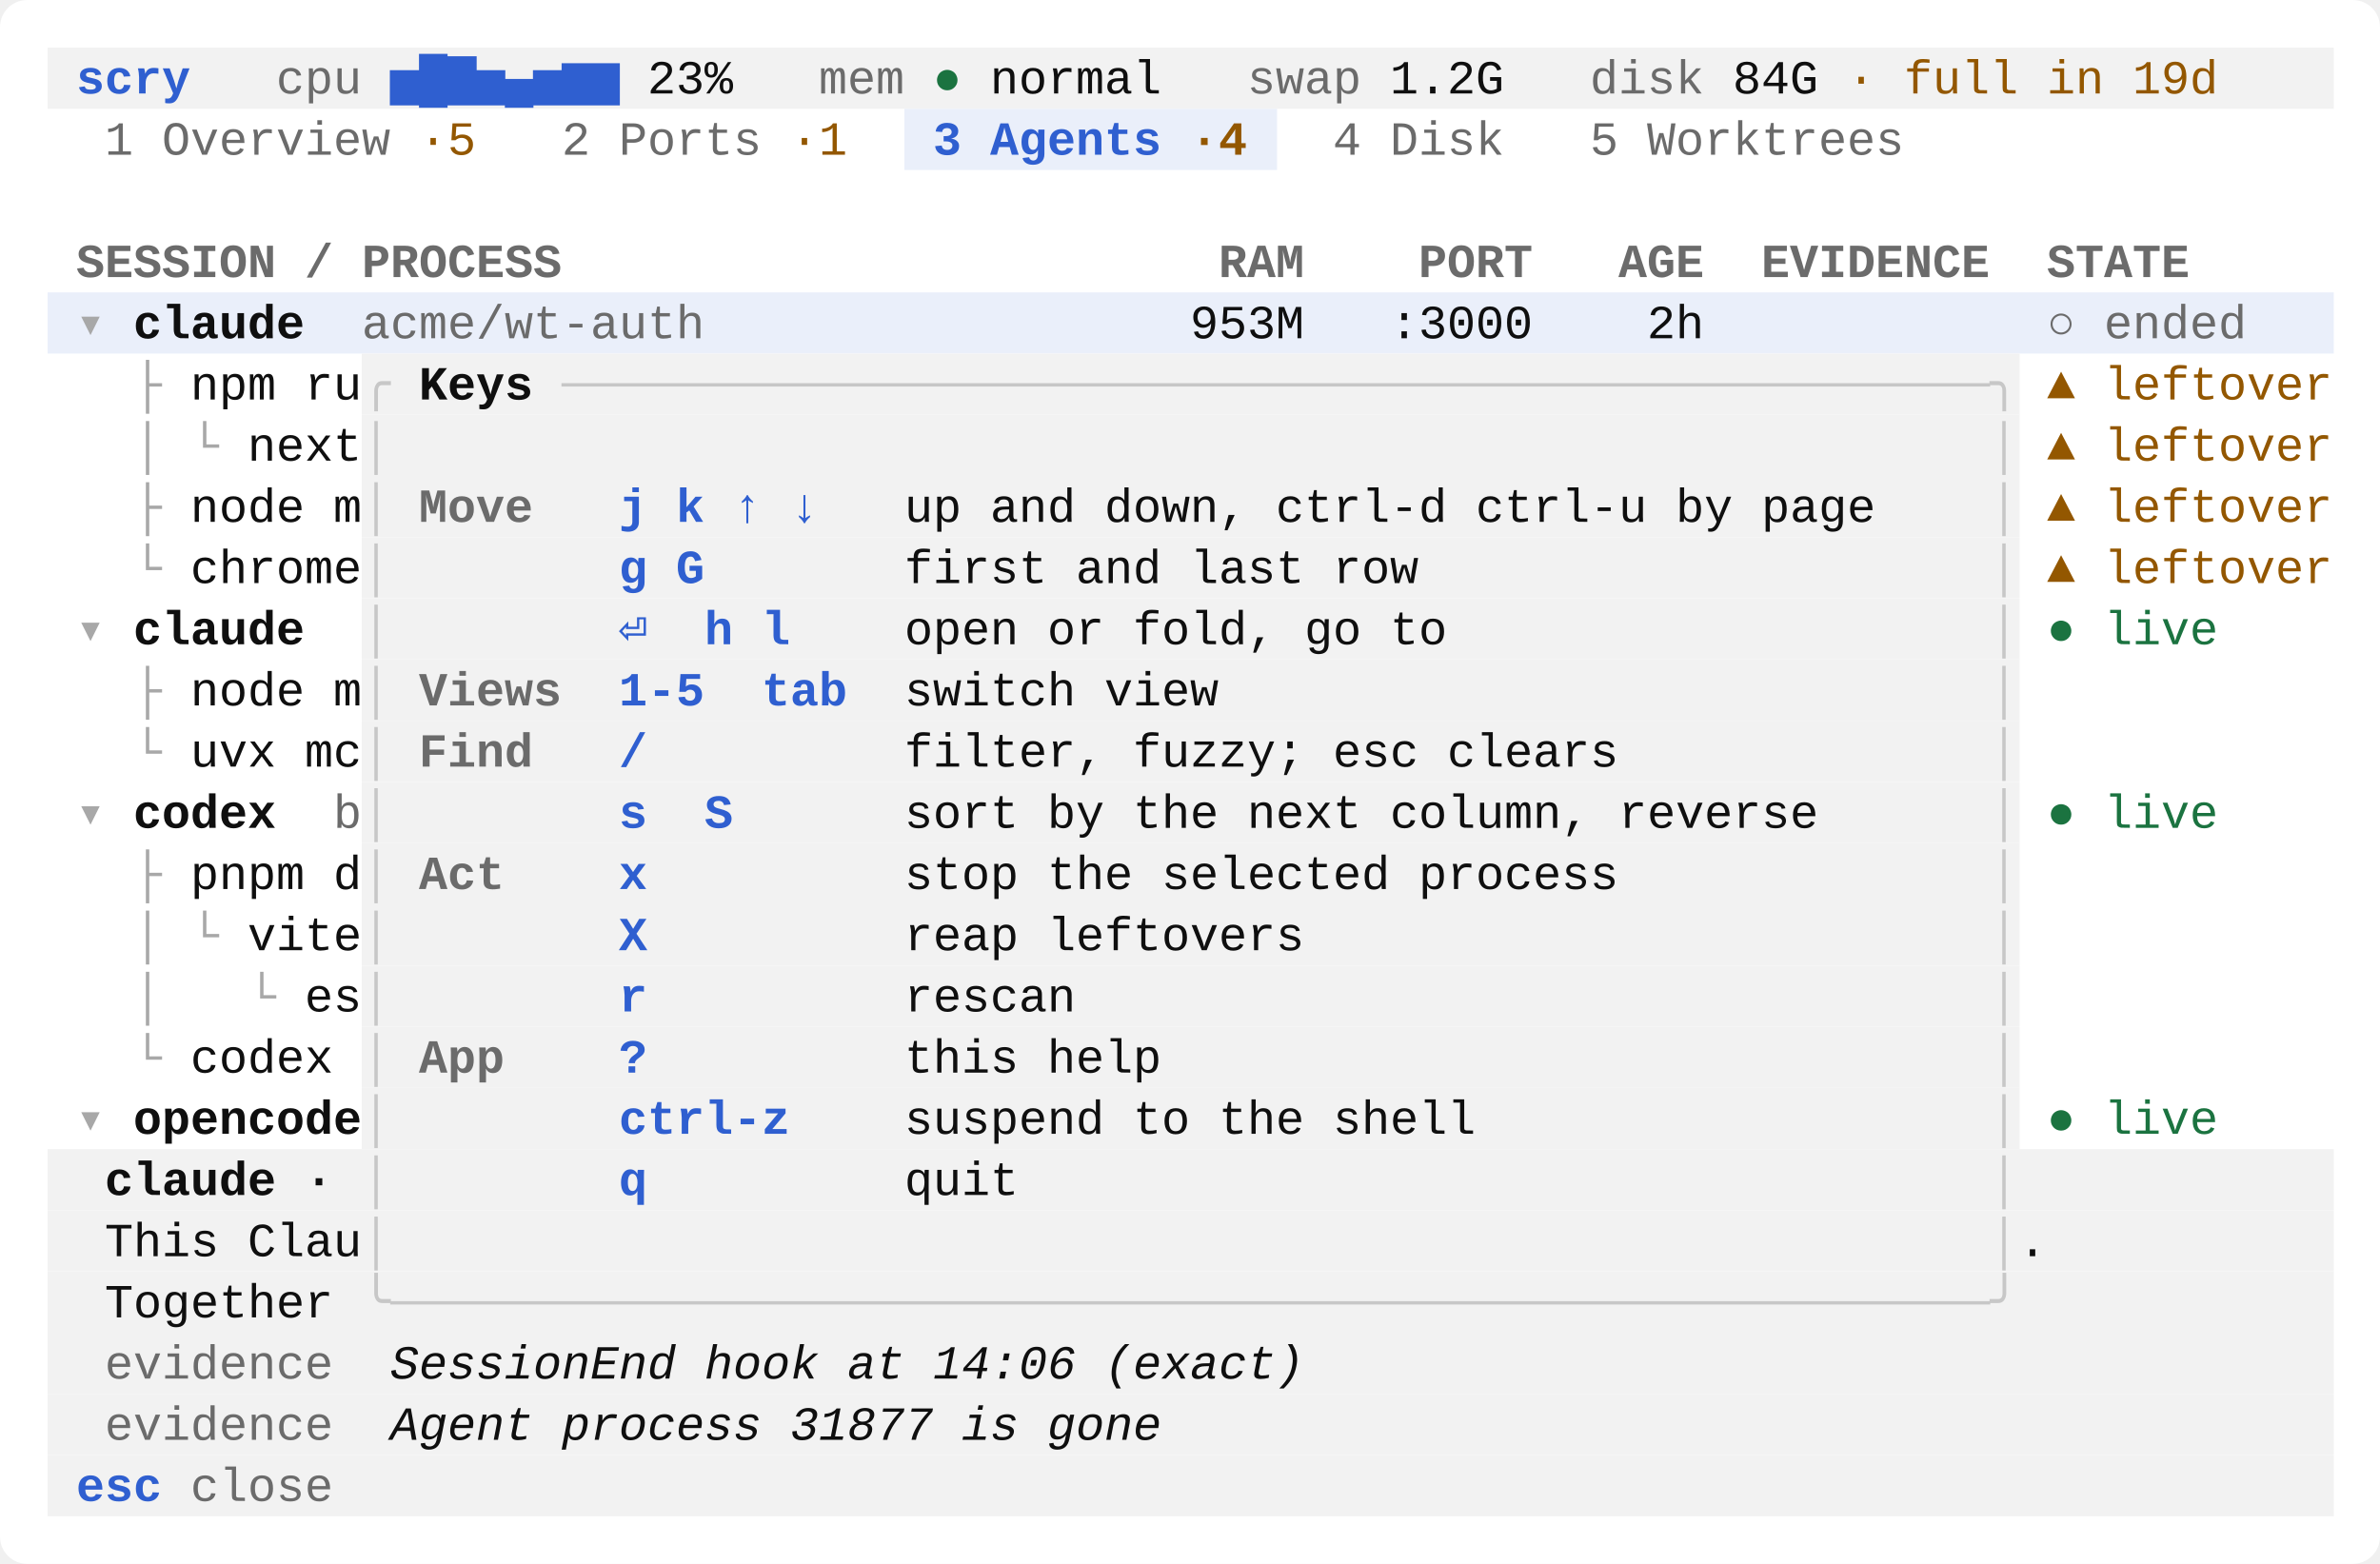
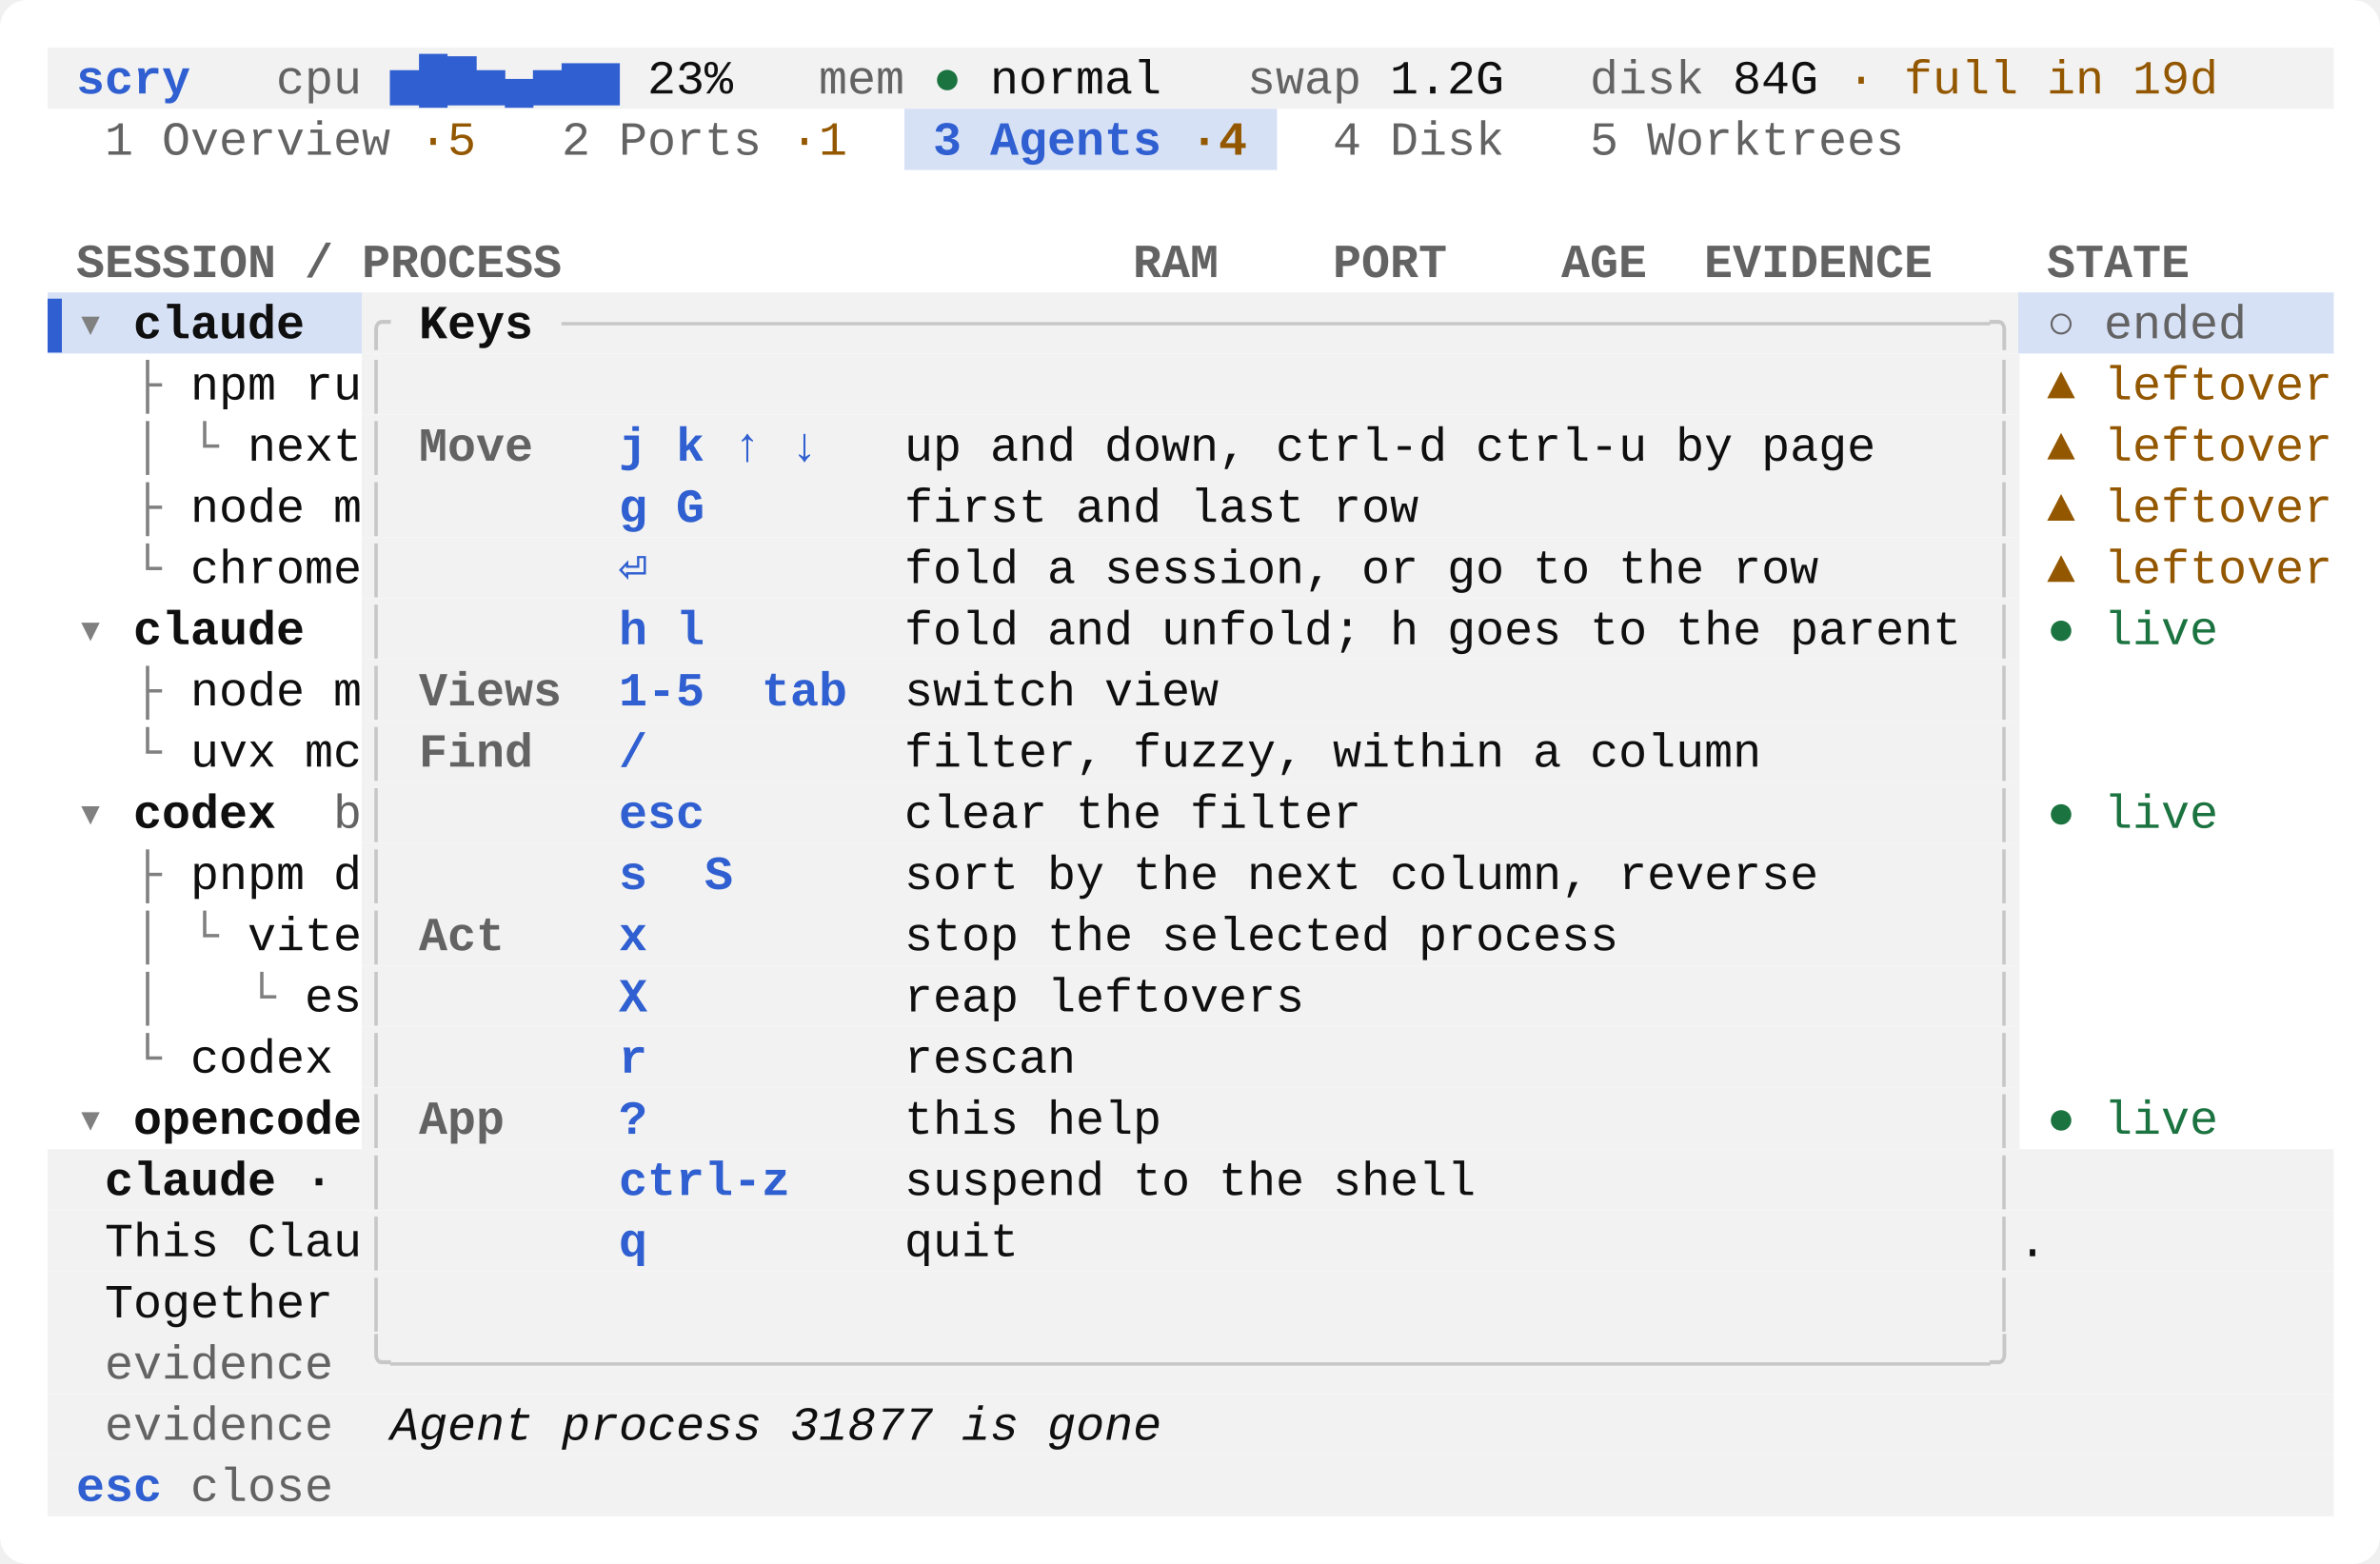
<svg xmlns="http://www.w3.org/2000/svg" width="700" height="460" viewBox="0 0 700 460">
  <style>text{font-family:ui-monospace,SFMono-Regular,"SF Mono",Menlo,Consolas,"Liberation Mono","DejaVu Sans Mono",monospace;font-size:14px;white-space:pre}</style>
  <rect width="700" height="460" rx="8" fill="#ffffff" />
  <g transform="translate(14 14)">
    <rect x="0.0" y="0" width="672.4" height="18" fill="#f2f2f2" />
    <text x="8.4" y="13.5" fill="#2f5fd0" textLength="33.6" lengthAdjust="spacingAndGlyphs" xml:space="preserve" font-weight="700">scry</text>
-     <text x="67.2" y="13.5" fill="#6b6b6b" textLength="25.2" lengthAdjust="spacingAndGlyphs" xml:space="preserve">cpu</text>
+     <text x="67.2" y="13.5" fill="#636363" textLength="25.2" lengthAdjust="spacingAndGlyphs" xml:space="preserve">cpu</text>
    <text x="100.8" y="13.5" fill="#2f5fd0" textLength="67.2" lengthAdjust="spacingAndGlyphs" xml:space="preserve">▅█▇▅▄▅▆▆</text>
    <text x="176.4" y="13.5" fill="#0f0f0f" textLength="25.2" lengthAdjust="spacingAndGlyphs" xml:space="preserve">23%</text>
-     <text x="226.8" y="13.5" fill="#6b6b6b" textLength="25.2" lengthAdjust="spacingAndGlyphs" xml:space="preserve">mem</text>
+     <text x="226.8" y="13.5" fill="#636363" textLength="25.2" lengthAdjust="spacingAndGlyphs" xml:space="preserve">mem</text>
    <text x="260.4" y="13.5" fill="#1b7340" textLength="8.4" lengthAdjust="spacingAndGlyphs" xml:space="preserve">●</text>
    <text x="277.2" y="13.5" fill="#0f0f0f" textLength="50.4" lengthAdjust="spacingAndGlyphs" xml:space="preserve">normal</text>
-     <text x="352.8" y="13.5" fill="#6b6b6b" textLength="33.6" lengthAdjust="spacingAndGlyphs" xml:space="preserve">swap</text>
+     <text x="352.8" y="13.5" fill="#636363" textLength="33.6" lengthAdjust="spacingAndGlyphs" xml:space="preserve">swap</text>
    <text x="394.8" y="13.5" fill="#0f0f0f" textLength="33.6" lengthAdjust="spacingAndGlyphs" xml:space="preserve">1.2G</text>
-     <text x="453.6" y="13.5" fill="#6b6b6b" textLength="33.6" lengthAdjust="spacingAndGlyphs" xml:space="preserve">disk</text>
+     <text x="453.6" y="13.5" fill="#636363" textLength="33.6" lengthAdjust="spacingAndGlyphs" xml:space="preserve">disk</text>
    <text x="495.6" y="13.5" fill="#0f0f0f" textLength="25.2" lengthAdjust="spacingAndGlyphs" xml:space="preserve">84G</text>
    <text x="529.2" y="13.5" fill="#935700" textLength="109.2" lengthAdjust="spacingAndGlyphs" xml:space="preserve">· full in 19d</text>
-     <rect x="252.0" y="18" width="109.6" height="18" fill="#eaeffa" />
-     <text x="16.8" y="31.5" fill="#6b6b6b" textLength="84.0" lengthAdjust="spacingAndGlyphs" xml:space="preserve">1 Overview</text>
+     <rect x="252.0" y="18" width="109.6" height="18" fill="#d7e1f6" />
+     <text x="16.8" y="31.5" fill="#636363" textLength="84.0" lengthAdjust="spacingAndGlyphs" xml:space="preserve">1 Overview</text>
    <text x="109.2" y="31.5" fill="#935700" textLength="16.8" lengthAdjust="spacingAndGlyphs" xml:space="preserve">·5</text>
-     <text x="151.2" y="31.5" fill="#6b6b6b" textLength="58.8" lengthAdjust="spacingAndGlyphs" xml:space="preserve">2 Ports</text>
+     <text x="151.2" y="31.5" fill="#636363" textLength="58.8" lengthAdjust="spacingAndGlyphs" xml:space="preserve">2 Ports</text>
    <text x="218.4" y="31.5" fill="#935700" textLength="16.8" lengthAdjust="spacingAndGlyphs" xml:space="preserve">·1</text>
    <text x="260.4" y="31.5" fill="#2f5fd0" textLength="67.2" lengthAdjust="spacingAndGlyphs" xml:space="preserve" font-weight="700">3 Agents</text>
    <text x="336.0" y="31.5" fill="#935700" textLength="16.8" lengthAdjust="spacingAndGlyphs" xml:space="preserve" font-weight="700">·4</text>
-     <text x="378.0" y="31.5" fill="#6b6b6b" textLength="50.4" lengthAdjust="spacingAndGlyphs" xml:space="preserve">4 Disk</text>
-     <text x="453.6" y="31.5" fill="#6b6b6b" textLength="92.4" lengthAdjust="spacingAndGlyphs" xml:space="preserve">5 Worktrees</text>
-     <text x="8.4" y="67.5" fill="#6b6b6b" textLength="142.8" lengthAdjust="spacingAndGlyphs" xml:space="preserve" font-weight="700">SESSION / PROCESS</text>
-     <text x="344.4" y="67.5" fill="#6b6b6b" textLength="25.2" lengthAdjust="spacingAndGlyphs" xml:space="preserve" font-weight="700">RAM</text>
-     <text x="403.2" y="67.5" fill="#6b6b6b" textLength="33.6" lengthAdjust="spacingAndGlyphs" xml:space="preserve" font-weight="700">PORT</text>
-     <text x="462.0" y="67.5" fill="#6b6b6b" textLength="25.2" lengthAdjust="spacingAndGlyphs" xml:space="preserve" font-weight="700">AGE</text>
-     <text x="504.0" y="67.5" fill="#6b6b6b" textLength="67.2" lengthAdjust="spacingAndGlyphs" xml:space="preserve" font-weight="700">EVIDENCE</text>
-     <text x="588.0" y="67.5" fill="#6b6b6b" textLength="42.0" lengthAdjust="spacingAndGlyphs" xml:space="preserve" font-weight="700">STATE</text>
-     <rect x="0.0" y="72" width="672.4" height="18" fill="#eaeffa" />
-     <text x="8.4" y="85.5" fill="#a8a8a8" textLength="8.4" lengthAdjust="spacingAndGlyphs" xml:space="preserve">▾</text>
+     <text x="378.0" y="31.5" fill="#636363" textLength="50.4" lengthAdjust="spacingAndGlyphs" xml:space="preserve">4 Disk</text>
+     <text x="453.6" y="31.5" fill="#636363" textLength="92.4" lengthAdjust="spacingAndGlyphs" xml:space="preserve">5 Worktrees</text>
+     <text x="8.4" y="67.5" fill="#636363" textLength="142.8" lengthAdjust="spacingAndGlyphs" xml:space="preserve" font-weight="700">SESSION / PROCESS</text>
+     <text x="319.2" y="67.5" fill="#636363" textLength="25.2" lengthAdjust="spacingAndGlyphs" xml:space="preserve" font-weight="700">RAM</text>
+     <text x="378.0" y="67.5" fill="#636363" textLength="33.6" lengthAdjust="spacingAndGlyphs" xml:space="preserve" font-weight="700">PORT</text>
+     <text x="445.2" y="67.5" fill="#636363" textLength="25.2" lengthAdjust="spacingAndGlyphs" xml:space="preserve" font-weight="700">AGE</text>
+     <text x="487.2" y="67.5" fill="#636363" textLength="67.2" lengthAdjust="spacingAndGlyphs" xml:space="preserve" font-weight="700">EVIDENCE</text>
+     <text x="588.0" y="67.5" fill="#636363" textLength="42.0" lengthAdjust="spacingAndGlyphs" xml:space="preserve" font-weight="700">STATE</text>
+     <rect x="0.0" y="72" width="92.8" height="18" fill="#d7e1f6" />
+     <rect x="92.4" y="72" width="487.6" height="18" fill="#f2f2f2" />
+     <rect x="579.6" y="72" width="92.8" height="18" fill="#d7e1f6" />
+     <text x="0.0" y="85.5" fill="#2f5fd0" textLength="8.4" lengthAdjust="spacingAndGlyphs" xml:space="preserve">▌</text>
+     <text x="8.4" y="85.5" fill="#808080" textLength="8.4" lengthAdjust="spacingAndGlyphs" xml:space="preserve">▾</text>
    <text x="25.2" y="85.5" fill="#0f0f0f" textLength="50.4" lengthAdjust="spacingAndGlyphs" xml:space="preserve" font-weight="700">claude</text>
-     <text x="92.4" y="85.5" fill="#6b6b6b" textLength="100.8" lengthAdjust="spacingAndGlyphs" xml:space="preserve">acme/wt-auth</text>
-     <text x="336.0" y="85.5" fill="#0f0f0f" textLength="33.6" lengthAdjust="spacingAndGlyphs" xml:space="preserve">953M</text>
-     <text x="394.8" y="85.5" fill="#0f0f0f" textLength="42.0" lengthAdjust="spacingAndGlyphs" xml:space="preserve">:3000</text>
-     <text x="470.4" y="85.5" fill="#0f0f0f" textLength="16.8" lengthAdjust="spacingAndGlyphs" xml:space="preserve">2h</text>
-     <text x="588.0" y="85.5" fill="#6b6b6b" textLength="58.8" lengthAdjust="spacingAndGlyphs" xml:space="preserve">○ ended</text>
+     <text x="92.4" y="85.5" fill="#c7c7c7" textLength="8.4" lengthAdjust="spacingAndGlyphs" xml:space="preserve">╭</text>
+     <text x="109.2" y="85.5" fill="#0f0f0f" textLength="33.6" lengthAdjust="spacingAndGlyphs" xml:space="preserve" font-weight="700">Keys</text>
+     <text x="151.2" y="85.5" fill="#c7c7c7" textLength="428.4" lengthAdjust="spacingAndGlyphs" xml:space="preserve">──────────────────────────────────────────────────╮</text>
+     <text x="588.0" y="85.5" fill="#636363" textLength="58.8" lengthAdjust="spacingAndGlyphs" xml:space="preserve">○ ended</text>
    <rect x="92.4" y="90" width="487.6" height="18" fill="#f2f2f2" />
-     <text x="25.2" y="103.5" fill="#a8a8a8" textLength="8.4" lengthAdjust="spacingAndGlyphs" xml:space="preserve">├</text>
+     <text x="25.2" y="103.5" fill="#808080" textLength="8.4" lengthAdjust="spacingAndGlyphs" xml:space="preserve">├</text>
    <text x="42.0" y="103.5" fill="#0f0f0f" textLength="50.4" lengthAdjust="spacingAndGlyphs" xml:space="preserve">npm ru</text>
-     <text x="92.4" y="103.5" fill="#c7c7c7" textLength="8.4" lengthAdjust="spacingAndGlyphs" xml:space="preserve">╭</text>
-     <text x="109.2" y="103.5" fill="#0f0f0f" textLength="33.6" lengthAdjust="spacingAndGlyphs" xml:space="preserve" font-weight="700">Keys</text>
-     <text x="151.2" y="103.5" fill="#c7c7c7" textLength="428.4" lengthAdjust="spacingAndGlyphs" xml:space="preserve">──────────────────────────────────────────────────╮</text>
+     <text x="92.4" y="103.5" fill="#c7c7c7" textLength="8.4" lengthAdjust="spacingAndGlyphs" xml:space="preserve">│</text>
+     <text x="571.2" y="103.5" fill="#c7c7c7" textLength="8.4" lengthAdjust="spacingAndGlyphs" xml:space="preserve">│</text>
    <text x="588.0" y="103.5" fill="#935700" textLength="84.0" lengthAdjust="spacingAndGlyphs" xml:space="preserve">▲ leftover</text>
    <rect x="92.4" y="108" width="487.6" height="18" fill="#f2f2f2" />
-     <text x="25.2" y="121.5" fill="#a8a8a8" textLength="25.2" lengthAdjust="spacingAndGlyphs" xml:space="preserve">│ └</text>
+     <text x="25.2" y="121.5" fill="#808080" textLength="25.2" lengthAdjust="spacingAndGlyphs" xml:space="preserve">│ └</text>
    <text x="58.8" y="121.5" fill="#0f0f0f" textLength="33.6" lengthAdjust="spacingAndGlyphs" xml:space="preserve">next</text>
    <text x="92.4" y="121.5" fill="#c7c7c7" textLength="8.4" lengthAdjust="spacingAndGlyphs" xml:space="preserve">│</text>
+     <text x="109.2" y="121.5" fill="#636363" textLength="33.6" lengthAdjust="spacingAndGlyphs" xml:space="preserve" font-weight="700">Move</text>
+     <text x="168.0" y="121.5" fill="#2f5fd0" textLength="58.8" lengthAdjust="spacingAndGlyphs" xml:space="preserve" font-weight="700">j k ↑ ↓</text>
+     <text x="252.0" y="121.5" fill="#0f0f0f" textLength="285.6" lengthAdjust="spacingAndGlyphs" xml:space="preserve">up and down, ctrl-d ctrl-u by page</text>
    <text x="571.2" y="121.5" fill="#c7c7c7" textLength="8.4" lengthAdjust="spacingAndGlyphs" xml:space="preserve">│</text>
    <text x="588.0" y="121.5" fill="#935700" textLength="84.0" lengthAdjust="spacingAndGlyphs" xml:space="preserve">▲ leftover</text>
    <rect x="92.4" y="126" width="487.6" height="18" fill="#f2f2f2" />
-     <text x="25.2" y="139.5" fill="#a8a8a8" textLength="8.4" lengthAdjust="spacingAndGlyphs" xml:space="preserve">├</text>
+     <text x="25.2" y="139.5" fill="#808080" textLength="8.4" lengthAdjust="spacingAndGlyphs" xml:space="preserve">├</text>
    <text x="42.0" y="139.5" fill="#0f0f0f" textLength="50.4" lengthAdjust="spacingAndGlyphs" xml:space="preserve">node m</text>
    <text x="92.4" y="139.5" fill="#c7c7c7" textLength="8.4" lengthAdjust="spacingAndGlyphs" xml:space="preserve">│</text>
-     <text x="109.2" y="139.5" fill="#6b6b6b" textLength="33.6" lengthAdjust="spacingAndGlyphs" xml:space="preserve" font-weight="700">Move</text>
-     <text x="168.0" y="139.5" fill="#2f5fd0" textLength="58.8" lengthAdjust="spacingAndGlyphs" xml:space="preserve" font-weight="700">j k ↑ ↓</text>
-     <text x="252.0" y="139.5" fill="#0f0f0f" textLength="285.6" lengthAdjust="spacingAndGlyphs" xml:space="preserve">up and down, ctrl-d ctrl-u by page</text>
+     <text x="168.0" y="139.5" fill="#2f5fd0" textLength="25.2" lengthAdjust="spacingAndGlyphs" xml:space="preserve" font-weight="700">g G</text>
+     <text x="252.0" y="139.5" fill="#0f0f0f" textLength="151.2" lengthAdjust="spacingAndGlyphs" xml:space="preserve">first and last row</text>
    <text x="571.2" y="139.5" fill="#c7c7c7" textLength="8.4" lengthAdjust="spacingAndGlyphs" xml:space="preserve">│</text>
    <text x="588.0" y="139.5" fill="#935700" textLength="84.0" lengthAdjust="spacingAndGlyphs" xml:space="preserve">▲ leftover</text>
    <rect x="92.4" y="144" width="487.6" height="18" fill="#f2f2f2" />
-     <text x="25.2" y="157.5" fill="#a8a8a8" textLength="8.4" lengthAdjust="spacingAndGlyphs" xml:space="preserve">└</text>
+     <text x="25.2" y="157.5" fill="#808080" textLength="8.4" lengthAdjust="spacingAndGlyphs" xml:space="preserve">└</text>
    <text x="42.0" y="157.5" fill="#0f0f0f" textLength="50.4" lengthAdjust="spacingAndGlyphs" xml:space="preserve">chrome</text>
    <text x="92.4" y="157.5" fill="#c7c7c7" textLength="8.4" lengthAdjust="spacingAndGlyphs" xml:space="preserve">│</text>
-     <text x="168.0" y="157.5" fill="#2f5fd0" textLength="25.2" lengthAdjust="spacingAndGlyphs" xml:space="preserve" font-weight="700">g G</text>
-     <text x="252.0" y="157.5" fill="#0f0f0f" textLength="151.2" lengthAdjust="spacingAndGlyphs" xml:space="preserve">first and last row</text>
+     <text x="168.0" y="157.5" fill="#2f5fd0" textLength="8.4" lengthAdjust="spacingAndGlyphs" xml:space="preserve" font-weight="700">⏎</text>
+     <text x="252.0" y="157.5" fill="#0f0f0f" textLength="268.8" lengthAdjust="spacingAndGlyphs" xml:space="preserve">fold a session, or go to the row</text>
    <text x="571.2" y="157.5" fill="#c7c7c7" textLength="8.4" lengthAdjust="spacingAndGlyphs" xml:space="preserve">│</text>
    <text x="588.0" y="157.5" fill="#935700" textLength="84.0" lengthAdjust="spacingAndGlyphs" xml:space="preserve">▲ leftover</text>
    <rect x="92.4" y="162" width="487.6" height="18" fill="#f2f2f2" />
-     <text x="8.4" y="175.5" fill="#a8a8a8" textLength="8.4" lengthAdjust="spacingAndGlyphs" xml:space="preserve">▾</text>
+     <text x="8.4" y="175.5" fill="#808080" textLength="8.4" lengthAdjust="spacingAndGlyphs" xml:space="preserve">▾</text>
    <text x="25.2" y="175.5" fill="#0f0f0f" textLength="50.4" lengthAdjust="spacingAndGlyphs" xml:space="preserve" font-weight="700">claude</text>
    <text x="92.4" y="175.5" fill="#c7c7c7" textLength="8.4" lengthAdjust="spacingAndGlyphs" xml:space="preserve">│</text>
-     <text x="168.0" y="175.5" fill="#2f5fd0" textLength="8.4" lengthAdjust="spacingAndGlyphs" xml:space="preserve" font-weight="700">⏎</text>
-     <text x="193.2" y="175.5" fill="#2f5fd0" textLength="25.2" lengthAdjust="spacingAndGlyphs" xml:space="preserve" font-weight="700">h l</text>
-     <text x="252.0" y="175.5" fill="#0f0f0f" textLength="159.6" lengthAdjust="spacingAndGlyphs" xml:space="preserve">open or fold, go to</text>
+     <text x="168.0" y="175.5" fill="#2f5fd0" textLength="25.2" lengthAdjust="spacingAndGlyphs" xml:space="preserve" font-weight="700">h l</text>
+     <text x="252.0" y="175.5" fill="#0f0f0f" textLength="310.8" lengthAdjust="spacingAndGlyphs" xml:space="preserve">fold and unfold; h goes to the parent</text>
    <text x="571.2" y="175.5" fill="#c7c7c7" textLength="8.4" lengthAdjust="spacingAndGlyphs" xml:space="preserve">│</text>
    <text x="588.0" y="175.5" fill="#1b7340" textLength="50.4" lengthAdjust="spacingAndGlyphs" xml:space="preserve">● live</text>
    <rect x="92.4" y="180" width="487.6" height="18" fill="#f2f2f2" />
-     <text x="25.2" y="193.5" fill="#a8a8a8" textLength="8.4" lengthAdjust="spacingAndGlyphs" xml:space="preserve">├</text>
+     <text x="25.2" y="193.5" fill="#808080" textLength="8.4" lengthAdjust="spacingAndGlyphs" xml:space="preserve">├</text>
    <text x="42.0" y="193.5" fill="#0f0f0f" textLength="50.4" lengthAdjust="spacingAndGlyphs" xml:space="preserve">node m</text>
    <text x="92.4" y="193.5" fill="#c7c7c7" textLength="8.4" lengthAdjust="spacingAndGlyphs" xml:space="preserve">│</text>
-     <text x="109.2" y="193.5" fill="#6b6b6b" textLength="42.0" lengthAdjust="spacingAndGlyphs" xml:space="preserve" font-weight="700">Views</text>
+     <text x="109.2" y="193.5" fill="#636363" textLength="42.0" lengthAdjust="spacingAndGlyphs" xml:space="preserve" font-weight="700">Views</text>
    <text x="168.0" y="193.5" fill="#2f5fd0" textLength="25.2" lengthAdjust="spacingAndGlyphs" xml:space="preserve" font-weight="700">1-5</text>
    <text x="210.0" y="193.5" fill="#2f5fd0" textLength="25.2" lengthAdjust="spacingAndGlyphs" xml:space="preserve" font-weight="700">tab</text>
    <text x="252.0" y="193.5" fill="#0f0f0f" textLength="92.4" lengthAdjust="spacingAndGlyphs" xml:space="preserve">switch view</text>
    <text x="571.2" y="193.5" fill="#c7c7c7" textLength="8.4" lengthAdjust="spacingAndGlyphs" xml:space="preserve">│</text>
    <rect x="92.4" y="198" width="487.6" height="18" fill="#f2f2f2" />
-     <text x="25.2" y="211.5" fill="#a8a8a8" textLength="8.4" lengthAdjust="spacingAndGlyphs" xml:space="preserve">└</text>
+     <text x="25.2" y="211.5" fill="#808080" textLength="8.4" lengthAdjust="spacingAndGlyphs" xml:space="preserve">└</text>
    <text x="42.0" y="211.5" fill="#0f0f0f" textLength="50.4" lengthAdjust="spacingAndGlyphs" xml:space="preserve">uvx mc</text>
    <text x="92.4" y="211.5" fill="#c7c7c7" textLength="8.4" lengthAdjust="spacingAndGlyphs" xml:space="preserve">│</text>
-     <text x="109.2" y="211.5" fill="#6b6b6b" textLength="33.6" lengthAdjust="spacingAndGlyphs" xml:space="preserve" font-weight="700">Find</text>
+     <text x="109.2" y="211.5" fill="#636363" textLength="33.6" lengthAdjust="spacingAndGlyphs" xml:space="preserve" font-weight="700">Find</text>
    <text x="168.0" y="211.5" fill="#2f5fd0" textLength="8.4" lengthAdjust="spacingAndGlyphs" xml:space="preserve" font-weight="700">/</text>
-     <text x="252.0" y="211.5" fill="#0f0f0f" textLength="210.0" lengthAdjust="spacingAndGlyphs" xml:space="preserve">filter, fuzzy; esc clears</text>
+     <text x="252.0" y="211.5" fill="#0f0f0f" textLength="252.0" lengthAdjust="spacingAndGlyphs" xml:space="preserve">filter, fuzzy, within a column</text>
    <text x="571.2" y="211.5" fill="#c7c7c7" textLength="8.4" lengthAdjust="spacingAndGlyphs" xml:space="preserve">│</text>
    <rect x="92.4" y="216" width="487.6" height="18" fill="#f2f2f2" />
-     <text x="8.4" y="229.5" fill="#a8a8a8" textLength="8.4" lengthAdjust="spacingAndGlyphs" xml:space="preserve">▾</text>
+     <text x="8.4" y="229.5" fill="#808080" textLength="8.4" lengthAdjust="spacingAndGlyphs" xml:space="preserve">▾</text>
    <text x="25.2" y="229.5" fill="#0f0f0f" textLength="42.0" lengthAdjust="spacingAndGlyphs" xml:space="preserve" font-weight="700">codex</text>
-     <text x="84.0" y="229.5" fill="#6b6b6b" textLength="8.4" lengthAdjust="spacingAndGlyphs" xml:space="preserve">b</text>
+     <text x="84.0" y="229.5" fill="#636363" textLength="8.4" lengthAdjust="spacingAndGlyphs" xml:space="preserve">b</text>
    <text x="92.4" y="229.5" fill="#c7c7c7" textLength="8.4" lengthAdjust="spacingAndGlyphs" xml:space="preserve">│</text>
-     <text x="168.0" y="229.5" fill="#2f5fd0" textLength="8.4" lengthAdjust="spacingAndGlyphs" xml:space="preserve" font-weight="700">s</text>
-     <text x="193.2" y="229.5" fill="#2f5fd0" textLength="8.4" lengthAdjust="spacingAndGlyphs" xml:space="preserve" font-weight="700">S</text>
-     <text x="252.0" y="229.5" fill="#0f0f0f" textLength="268.8" lengthAdjust="spacingAndGlyphs" xml:space="preserve">sort by the next column, reverse</text>
+     <text x="168.0" y="229.5" fill="#2f5fd0" textLength="25.2" lengthAdjust="spacingAndGlyphs" xml:space="preserve" font-weight="700">esc</text>
+     <text x="252.0" y="229.5" fill="#0f0f0f" textLength="134.4" lengthAdjust="spacingAndGlyphs" xml:space="preserve">clear the filter</text>
    <text x="571.2" y="229.5" fill="#c7c7c7" textLength="8.4" lengthAdjust="spacingAndGlyphs" xml:space="preserve">│</text>
    <text x="588.0" y="229.5" fill="#1b7340" textLength="50.4" lengthAdjust="spacingAndGlyphs" xml:space="preserve">● live</text>
    <rect x="92.4" y="234" width="487.6" height="18" fill="#f2f2f2" />
-     <text x="25.2" y="247.5" fill="#a8a8a8" textLength="8.4" lengthAdjust="spacingAndGlyphs" xml:space="preserve">├</text>
+     <text x="25.2" y="247.5" fill="#808080" textLength="8.4" lengthAdjust="spacingAndGlyphs" xml:space="preserve">├</text>
    <text x="42.0" y="247.5" fill="#0f0f0f" textLength="50.4" lengthAdjust="spacingAndGlyphs" xml:space="preserve">pnpm d</text>
    <text x="92.4" y="247.5" fill="#c7c7c7" textLength="8.4" lengthAdjust="spacingAndGlyphs" xml:space="preserve">│</text>
-     <text x="109.2" y="247.5" fill="#6b6b6b" textLength="25.2" lengthAdjust="spacingAndGlyphs" xml:space="preserve" font-weight="700">Act</text>
-     <text x="168.0" y="247.5" fill="#2f5fd0" textLength="8.4" lengthAdjust="spacingAndGlyphs" xml:space="preserve" font-weight="700">x</text>
-     <text x="252.0" y="247.5" fill="#0f0f0f" textLength="210.0" lengthAdjust="spacingAndGlyphs" xml:space="preserve">stop the selected process</text>
+     <text x="168.0" y="247.5" fill="#2f5fd0" textLength="8.4" lengthAdjust="spacingAndGlyphs" xml:space="preserve" font-weight="700">s</text>
+     <text x="193.2" y="247.5" fill="#2f5fd0" textLength="8.4" lengthAdjust="spacingAndGlyphs" xml:space="preserve" font-weight="700">S</text>
+     <text x="252.0" y="247.5" fill="#0f0f0f" textLength="268.8" lengthAdjust="spacingAndGlyphs" xml:space="preserve">sort by the next column, reverse</text>
    <text x="571.2" y="247.5" fill="#c7c7c7" textLength="8.4" lengthAdjust="spacingAndGlyphs" xml:space="preserve">│</text>
    <rect x="92.4" y="252" width="487.6" height="18" fill="#f2f2f2" />
-     <text x="25.2" y="265.5" fill="#a8a8a8" textLength="25.2" lengthAdjust="spacingAndGlyphs" xml:space="preserve">│ └</text>
+     <text x="25.2" y="265.5" fill="#808080" textLength="25.2" lengthAdjust="spacingAndGlyphs" xml:space="preserve">│ └</text>
    <text x="58.8" y="265.5" fill="#0f0f0f" textLength="33.6" lengthAdjust="spacingAndGlyphs" xml:space="preserve">vite</text>
    <text x="92.4" y="265.5" fill="#c7c7c7" textLength="8.4" lengthAdjust="spacingAndGlyphs" xml:space="preserve">│</text>
-     <text x="168.0" y="265.5" fill="#2f5fd0" textLength="8.4" lengthAdjust="spacingAndGlyphs" xml:space="preserve" font-weight="700">X</text>
-     <text x="252.0" y="265.5" fill="#0f0f0f" textLength="117.6" lengthAdjust="spacingAndGlyphs" xml:space="preserve">reap leftovers</text>
+     <text x="109.2" y="265.5" fill="#636363" textLength="25.2" lengthAdjust="spacingAndGlyphs" xml:space="preserve" font-weight="700">Act</text>
+     <text x="168.0" y="265.5" fill="#2f5fd0" textLength="8.4" lengthAdjust="spacingAndGlyphs" xml:space="preserve" font-weight="700">x</text>
+     <text x="252.0" y="265.5" fill="#0f0f0f" textLength="210.0" lengthAdjust="spacingAndGlyphs" xml:space="preserve">stop the selected process</text>
    <text x="571.2" y="265.5" fill="#c7c7c7" textLength="8.4" lengthAdjust="spacingAndGlyphs" xml:space="preserve">│</text>
    <rect x="92.4" y="270" width="487.6" height="18" fill="#f2f2f2" />
-     <text x="25.2" y="283.5" fill="#a8a8a8" textLength="8.4" lengthAdjust="spacingAndGlyphs" xml:space="preserve">│</text>
-     <text x="58.8" y="283.5" fill="#a8a8a8" textLength="8.4" lengthAdjust="spacingAndGlyphs" xml:space="preserve">└</text>
+     <text x="25.2" y="283.5" fill="#808080" textLength="8.4" lengthAdjust="spacingAndGlyphs" xml:space="preserve">│</text>
+     <text x="58.8" y="283.5" fill="#808080" textLength="8.4" lengthAdjust="spacingAndGlyphs" xml:space="preserve">└</text>
    <text x="75.6" y="283.5" fill="#0f0f0f" textLength="16.8" lengthAdjust="spacingAndGlyphs" xml:space="preserve">es</text>
    <text x="92.4" y="283.5" fill="#c7c7c7" textLength="8.4" lengthAdjust="spacingAndGlyphs" xml:space="preserve">│</text>
-     <text x="168.0" y="283.5" fill="#2f5fd0" textLength="8.4" lengthAdjust="spacingAndGlyphs" xml:space="preserve" font-weight="700">r</text>
-     <text x="252.0" y="283.5" fill="#0f0f0f" textLength="50.4" lengthAdjust="spacingAndGlyphs" xml:space="preserve">rescan</text>
+     <text x="168.0" y="283.5" fill="#2f5fd0" textLength="8.4" lengthAdjust="spacingAndGlyphs" xml:space="preserve" font-weight="700">X</text>
+     <text x="252.0" y="283.5" fill="#0f0f0f" textLength="117.6" lengthAdjust="spacingAndGlyphs" xml:space="preserve">reap leftovers</text>
    <text x="571.2" y="283.5" fill="#c7c7c7" textLength="8.4" lengthAdjust="spacingAndGlyphs" xml:space="preserve">│</text>
    <rect x="92.4" y="288" width="487.6" height="18" fill="#f2f2f2" />
-     <text x="25.2" y="301.5" fill="#a8a8a8" textLength="8.4" lengthAdjust="spacingAndGlyphs" xml:space="preserve">└</text>
+     <text x="25.2" y="301.5" fill="#808080" textLength="8.4" lengthAdjust="spacingAndGlyphs" xml:space="preserve">└</text>
    <text x="42.0" y="301.5" fill="#0f0f0f" textLength="42.0" lengthAdjust="spacingAndGlyphs" xml:space="preserve">codex</text>
    <text x="92.4" y="301.5" fill="#c7c7c7" textLength="8.4" lengthAdjust="spacingAndGlyphs" xml:space="preserve">│</text>
-     <text x="109.2" y="301.5" fill="#6b6b6b" textLength="25.2" lengthAdjust="spacingAndGlyphs" xml:space="preserve" font-weight="700">App</text>
-     <text x="168.0" y="301.5" fill="#2f5fd0" textLength="8.4" lengthAdjust="spacingAndGlyphs" xml:space="preserve" font-weight="700">?</text>
-     <text x="252.0" y="301.5" fill="#0f0f0f" textLength="75.6" lengthAdjust="spacingAndGlyphs" xml:space="preserve">this help</text>
+     <text x="168.0" y="301.5" fill="#2f5fd0" textLength="8.4" lengthAdjust="spacingAndGlyphs" xml:space="preserve" font-weight="700">r</text>
+     <text x="252.0" y="301.5" fill="#0f0f0f" textLength="50.4" lengthAdjust="spacingAndGlyphs" xml:space="preserve">rescan</text>
    <text x="571.2" y="301.5" fill="#c7c7c7" textLength="8.4" lengthAdjust="spacingAndGlyphs" xml:space="preserve">│</text>
    <rect x="92.4" y="306" width="487.6" height="18" fill="#f2f2f2" />
-     <text x="8.4" y="319.5" fill="#a8a8a8" textLength="8.4" lengthAdjust="spacingAndGlyphs" xml:space="preserve">▾</text>
+     <text x="8.4" y="319.5" fill="#808080" textLength="8.4" lengthAdjust="spacingAndGlyphs" xml:space="preserve">▾</text>
    <text x="25.2" y="319.5" fill="#0f0f0f" textLength="67.2" lengthAdjust="spacingAndGlyphs" xml:space="preserve" font-weight="700">opencode</text>
    <text x="92.4" y="319.5" fill="#c7c7c7" textLength="8.4" lengthAdjust="spacingAndGlyphs" xml:space="preserve">│</text>
-     <text x="168.0" y="319.5" fill="#2f5fd0" textLength="50.4" lengthAdjust="spacingAndGlyphs" xml:space="preserve" font-weight="700">ctrl-z</text>
-     <text x="252.0" y="319.5" fill="#0f0f0f" textLength="168.0" lengthAdjust="spacingAndGlyphs" xml:space="preserve">suspend to the shell</text>
+     <text x="109.2" y="319.5" fill="#636363" textLength="25.2" lengthAdjust="spacingAndGlyphs" xml:space="preserve" font-weight="700">App</text>
+     <text x="168.0" y="319.5" fill="#2f5fd0" textLength="8.4" lengthAdjust="spacingAndGlyphs" xml:space="preserve" font-weight="700">?</text>
+     <text x="252.0" y="319.5" fill="#0f0f0f" textLength="75.6" lengthAdjust="spacingAndGlyphs" xml:space="preserve">this help</text>
    <text x="571.2" y="319.5" fill="#c7c7c7" textLength="8.4" lengthAdjust="spacingAndGlyphs" xml:space="preserve">│</text>
    <text x="588.0" y="319.5" fill="#1b7340" textLength="50.4" lengthAdjust="spacingAndGlyphs" xml:space="preserve">● live</text>
    <rect x="0.0" y="324" width="672.4" height="18" fill="#f2f2f2" />
    <text x="16.8" y="337.5" fill="#0f0f0f" textLength="67.2" lengthAdjust="spacingAndGlyphs" xml:space="preserve" font-weight="700">claude ·</text>
    <text x="92.4" y="337.5" fill="#c7c7c7" textLength="8.4" lengthAdjust="spacingAndGlyphs" xml:space="preserve">│</text>
-     <text x="168.0" y="337.5" fill="#2f5fd0" textLength="8.4" lengthAdjust="spacingAndGlyphs" xml:space="preserve" font-weight="700">q</text>
-     <text x="252.0" y="337.5" fill="#0f0f0f" textLength="33.6" lengthAdjust="spacingAndGlyphs" xml:space="preserve">quit</text>
+     <text x="168.0" y="337.5" fill="#2f5fd0" textLength="50.4" lengthAdjust="spacingAndGlyphs" xml:space="preserve" font-weight="700">ctrl-z</text>
+     <text x="252.0" y="337.5" fill="#0f0f0f" textLength="168.0" lengthAdjust="spacingAndGlyphs" xml:space="preserve">suspend to the shell</text>
    <text x="571.2" y="337.5" fill="#c7c7c7" textLength="8.4" lengthAdjust="spacingAndGlyphs" xml:space="preserve">│</text>
    <rect x="0.0" y="342" width="672.4" height="18" fill="#f2f2f2" />
    <text x="16.8" y="355.5" fill="#0f0f0f" textLength="75.6" lengthAdjust="spacingAndGlyphs" xml:space="preserve">This Clau</text>
    <text x="92.4" y="355.5" fill="#c7c7c7" textLength="8.4" lengthAdjust="spacingAndGlyphs" xml:space="preserve">│</text>
+     <text x="168.0" y="355.5" fill="#2f5fd0" textLength="8.4" lengthAdjust="spacingAndGlyphs" xml:space="preserve" font-weight="700">q</text>
+     <text x="252.0" y="355.5" fill="#0f0f0f" textLength="33.6" lengthAdjust="spacingAndGlyphs" xml:space="preserve">quit</text>
    <text x="571.2" y="355.5" fill="#c7c7c7" textLength="8.4" lengthAdjust="spacingAndGlyphs" xml:space="preserve">│</text>
    <text x="579.6" y="355.5" fill="#0f0f0f" textLength="8.4" lengthAdjust="spacingAndGlyphs" xml:space="preserve">.</text>
    <rect x="0.0" y="360" width="672.4" height="18" fill="#f2f2f2" />
    <text x="16.8" y="373.5" fill="#0f0f0f" textLength="67.2" lengthAdjust="spacingAndGlyphs" xml:space="preserve">Together</text>
-     <text x="92.4" y="373.5" fill="#c7c7c7" textLength="487.2" lengthAdjust="spacingAndGlyphs" xml:space="preserve">╰────────────────────────────────────────────────────────╯</text>
+     <text x="92.4" y="373.5" fill="#c7c7c7" textLength="8.4" lengthAdjust="spacingAndGlyphs" xml:space="preserve">│</text>
+     <text x="571.2" y="373.5" fill="#c7c7c7" textLength="8.4" lengthAdjust="spacingAndGlyphs" xml:space="preserve">│</text>
    <rect x="0.0" y="378" width="672.4" height="18" fill="#f2f2f2" />
-     <text x="16.8" y="391.5" fill="#6b6b6b" textLength="67.2" lengthAdjust="spacingAndGlyphs" xml:space="preserve">evidence</text>
-     <text x="100.8" y="391.5" fill="#0f0f0f" textLength="268.8" lengthAdjust="spacingAndGlyphs" xml:space="preserve" font-style="italic">SessionEnd hook at 14:06 (exact)</text>
+     <text x="16.8" y="391.5" fill="#636363" textLength="67.2" lengthAdjust="spacingAndGlyphs" xml:space="preserve">evidence</text>
+     <text x="92.4" y="391.5" fill="#c7c7c7" textLength="487.2" lengthAdjust="spacingAndGlyphs" xml:space="preserve">╰────────────────────────────────────────────────────────╯</text>
    <rect x="0.0" y="396" width="672.4" height="18" fill="#f2f2f2" />
-     <text x="16.8" y="409.5" fill="#6b6b6b" textLength="67.2" lengthAdjust="spacingAndGlyphs" xml:space="preserve">evidence</text>
+     <text x="16.8" y="409.5" fill="#636363" textLength="67.2" lengthAdjust="spacingAndGlyphs" xml:space="preserve">evidence</text>
    <text x="100.8" y="409.5" fill="#0f0f0f" textLength="226.8" lengthAdjust="spacingAndGlyphs" xml:space="preserve" font-style="italic">Agent process 31877 is gone</text>
    <rect x="0.0" y="414" width="672.4" height="18" fill="#f2f2f2" />
    <text x="8.4" y="427.5" fill="#2f5fd0" textLength="25.2" lengthAdjust="spacingAndGlyphs" xml:space="preserve" font-weight="700">esc</text>
-     <text x="42.0" y="427.5" fill="#6b6b6b" textLength="42.0" lengthAdjust="spacingAndGlyphs" xml:space="preserve">close</text>
+     <text x="42.0" y="427.5" fill="#636363" textLength="42.0" lengthAdjust="spacingAndGlyphs" xml:space="preserve">close</text>
  </g>
</svg>
